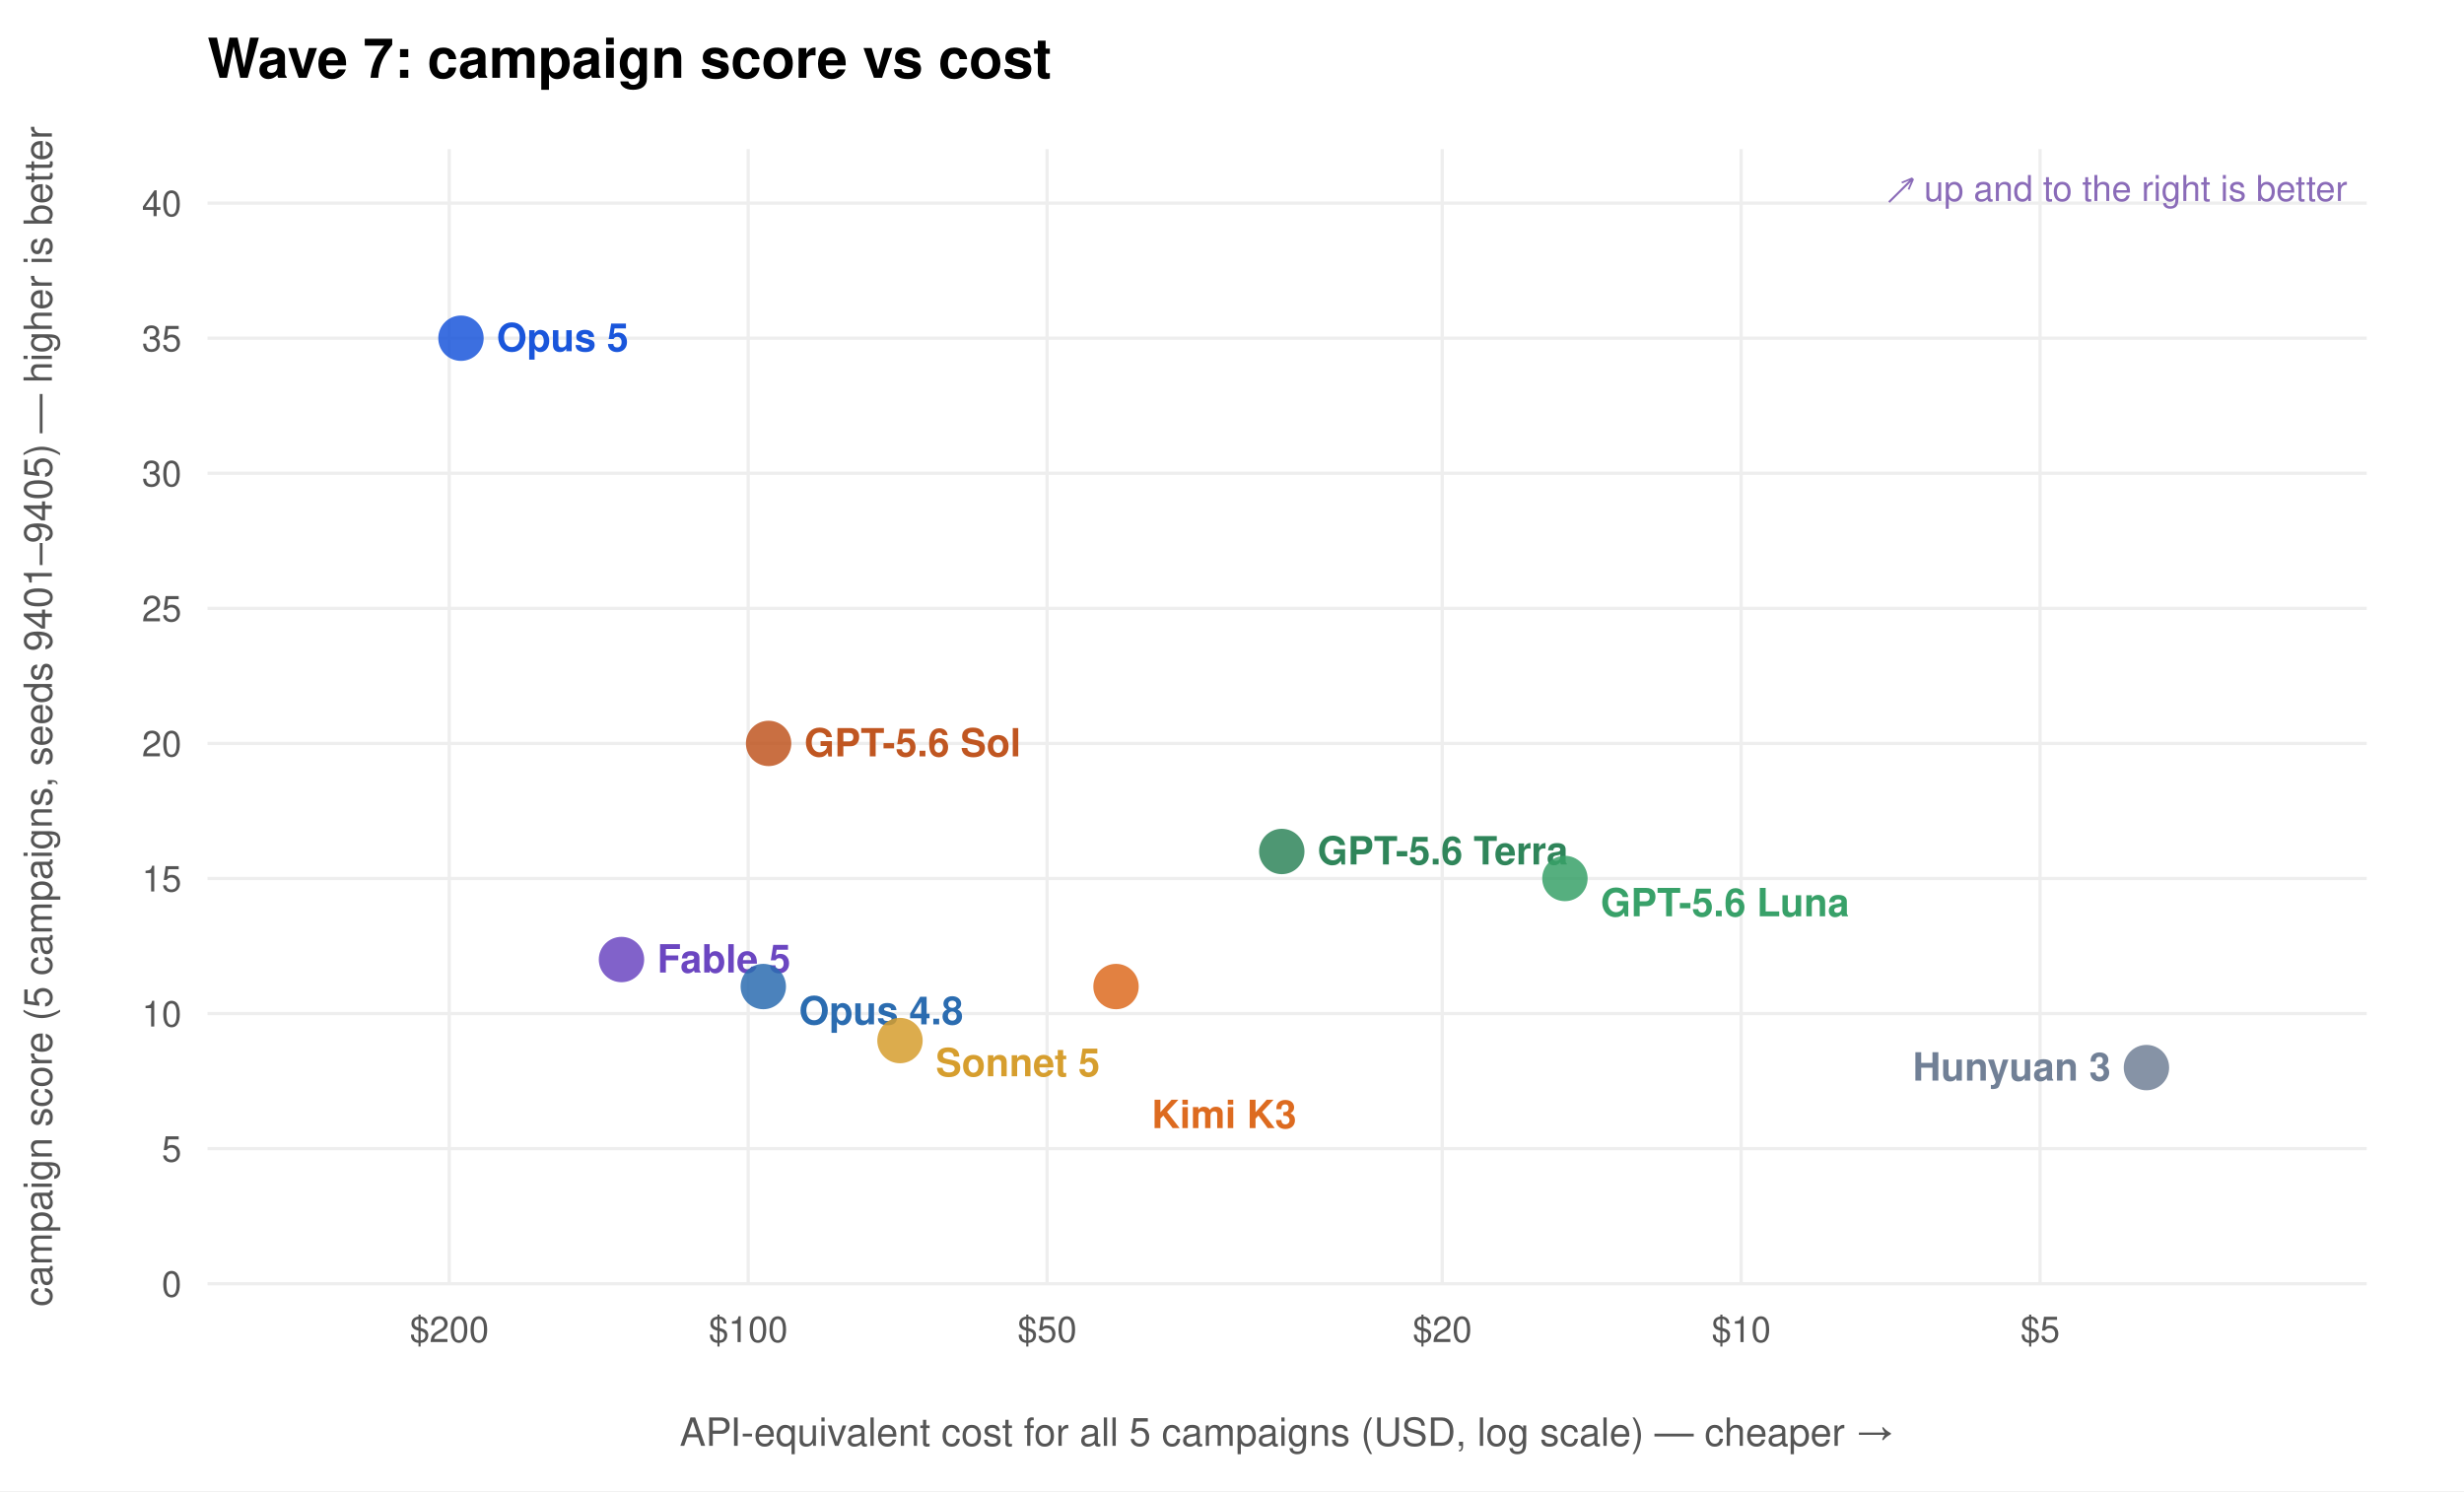
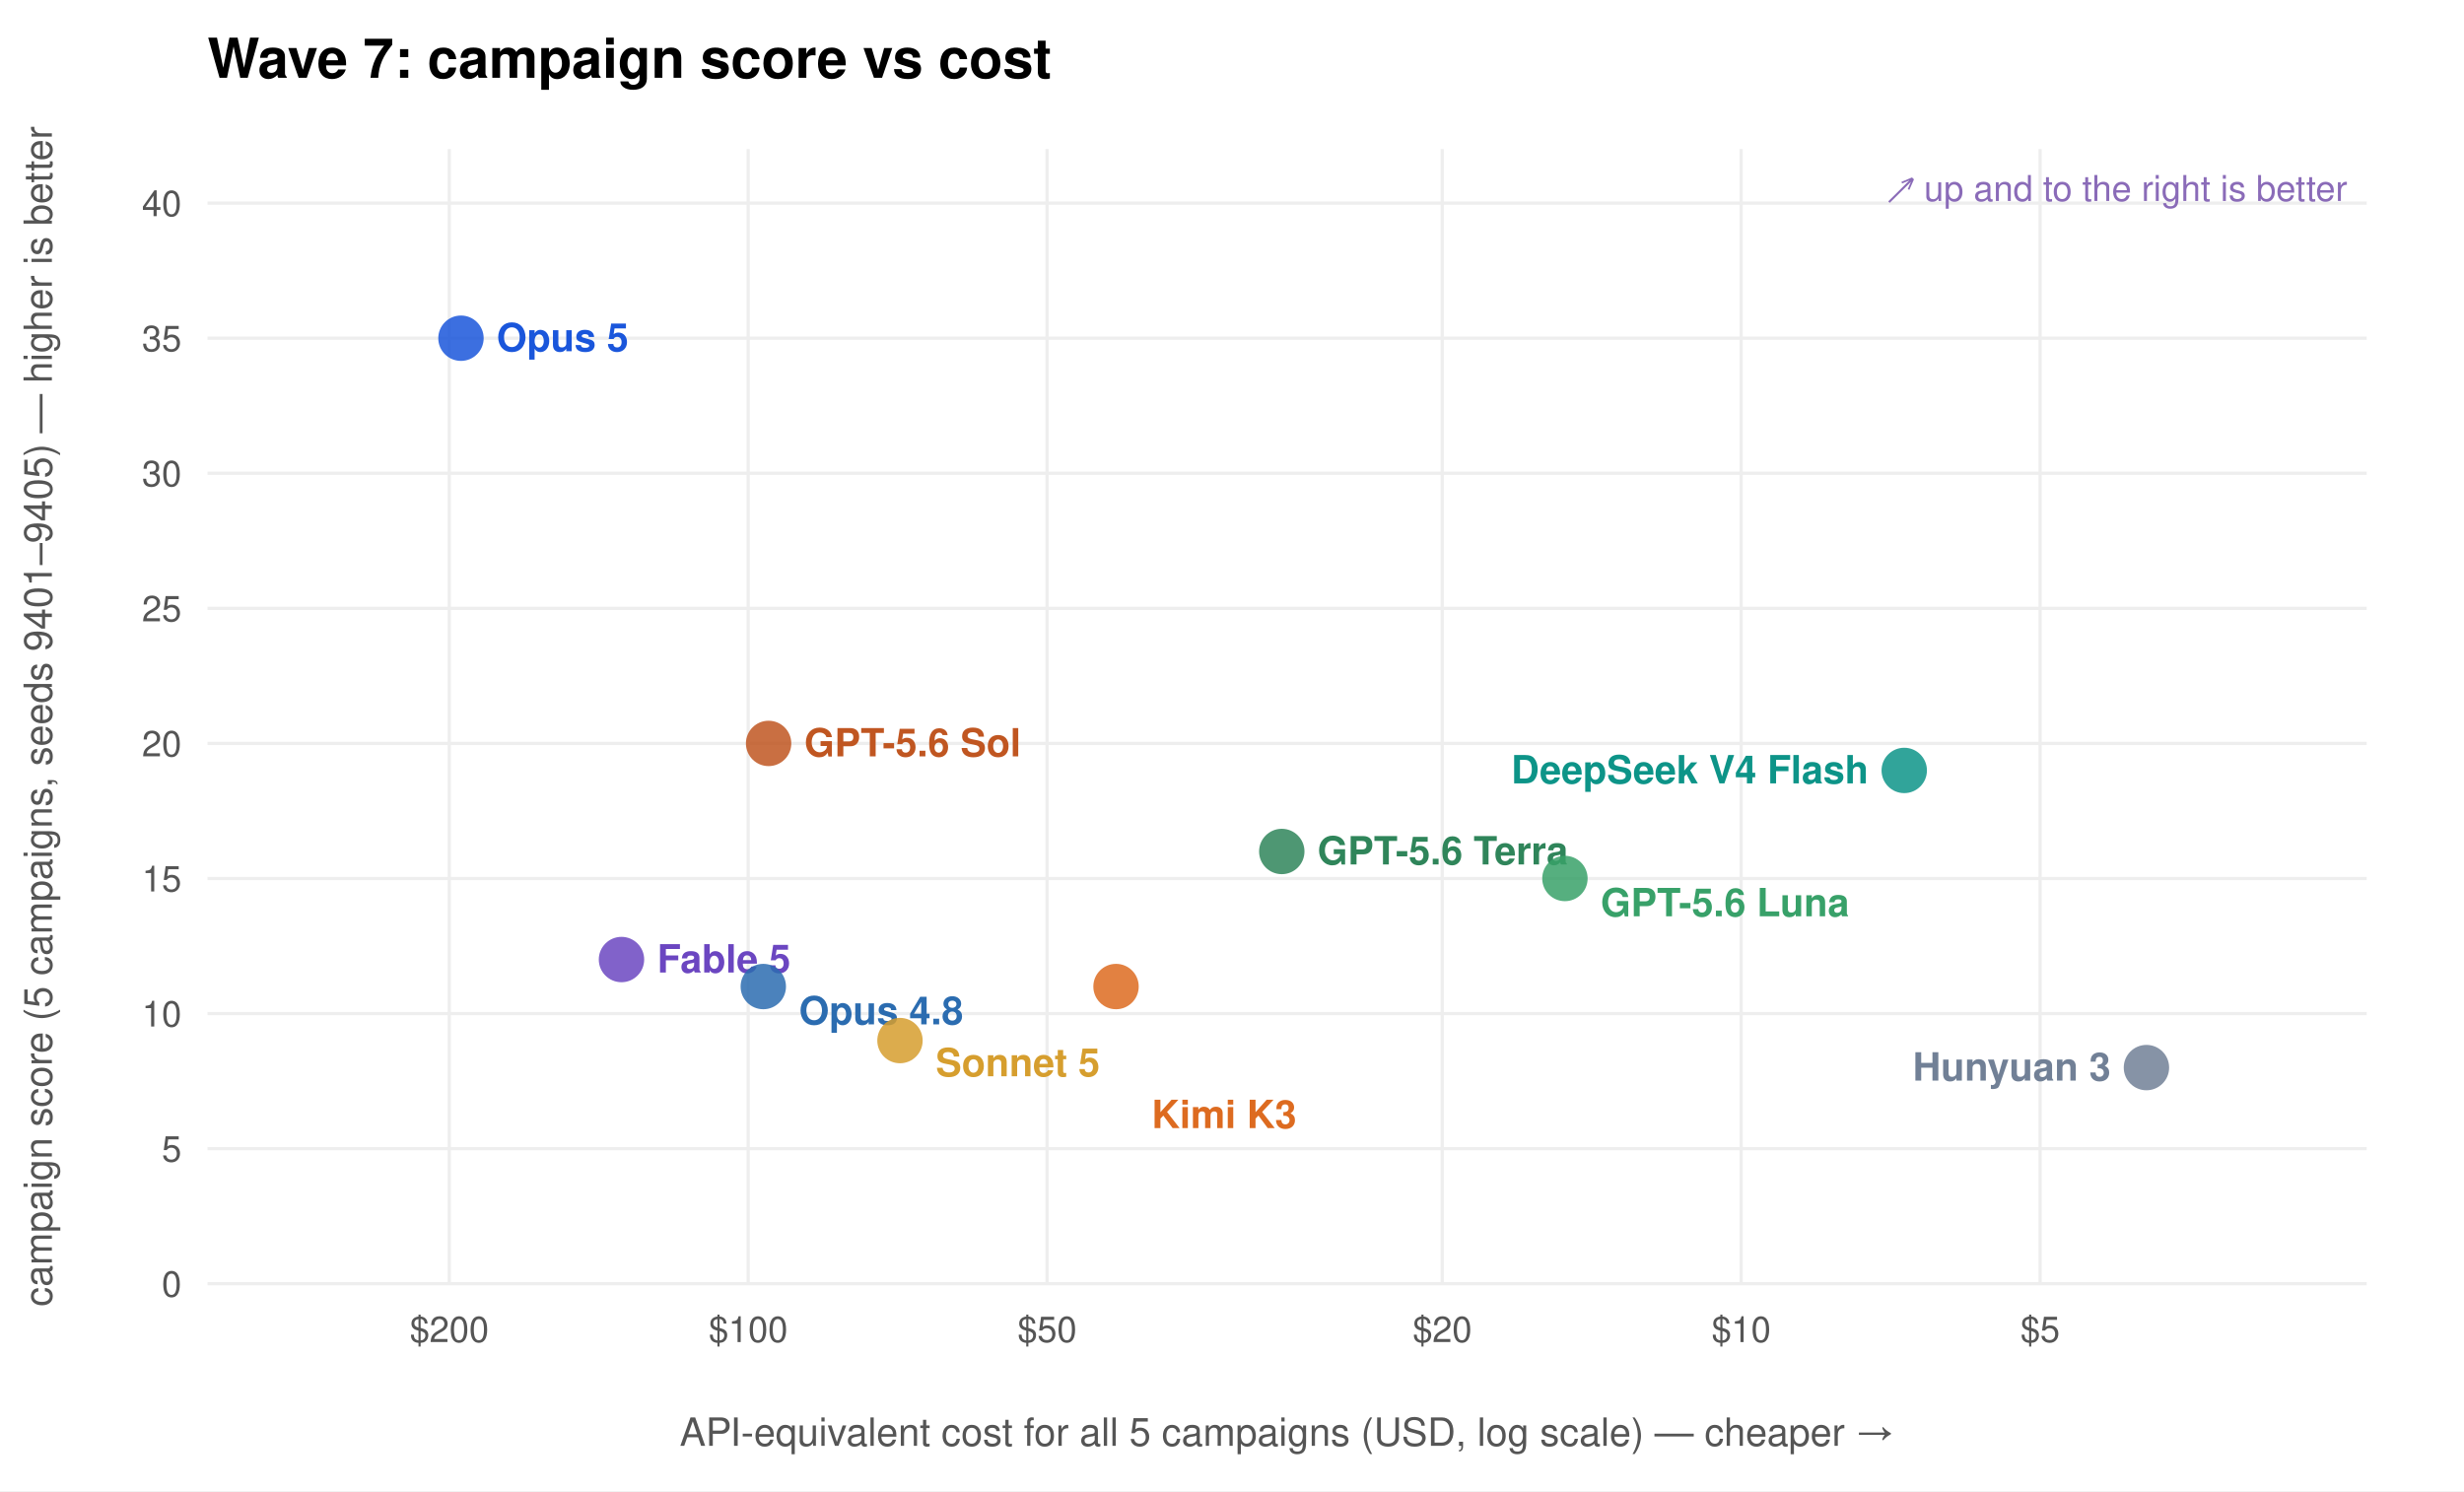
<svg xmlns="http://www.w3.org/2000/svg" width="760" height="460" viewBox="0 0 760 460" font-family="Helvetica, Arial, sans-serif">
  <rect width="760" height="460" fill="white" />
  <text x="64" y="24" font-size="17" font-weight="bold">Wave 7: campaign score vs cost</text>
  <line x1="64" y1="396.0" x2="730" y2="396.0" stroke="#eee" />
  <text x="56" y="400.0" font-size="11" text-anchor="end" fill="#555">0</text>
  <line x1="64" y1="354.333" x2="730" y2="354.333" stroke="#eee" />
  <text x="56" y="358.333" font-size="11" text-anchor="end" fill="#555">5</text>
  <line x1="64" y1="312.667" x2="730" y2="312.667" stroke="#eee" />
  <text x="56" y="316.667" font-size="11" text-anchor="end" fill="#555">10</text>
  <line x1="64" y1="271.0" x2="730" y2="271.0" stroke="#eee" />
  <text x="56" y="275.0" font-size="11" text-anchor="end" fill="#555">15</text>
  <line x1="64" y1="229.333" x2="730" y2="229.333" stroke="#eee" />
  <text x="56" y="233.333" font-size="11" text-anchor="end" fill="#555">20</text>
  <line x1="64" y1="187.667" x2="730" y2="187.667" stroke="#eee" />
  <text x="56" y="191.667" font-size="11" text-anchor="end" fill="#555">25</text>
  <line x1="64" y1="146.0" x2="730" y2="146.0" stroke="#eee" />
  <text x="56" y="150.0" font-size="11" text-anchor="end" fill="#555">30</text>
  <line x1="64" y1="104.333" x2="730" y2="104.333" stroke="#eee" />
  <text x="56" y="108.333" font-size="11" text-anchor="end" fill="#555">35</text>
  <line x1="64" y1="62.667" x2="730" y2="62.667" stroke="#eee" />
  <text x="56" y="66.667" font-size="11" text-anchor="end" fill="#555">40</text>
  <line x1="629.238" y1="46" x2="629.238" y2="396" stroke="#eee" />
  <text x="629.238" y="414" font-size="11" text-anchor="middle" fill="#555">$5</text>
  <line x1="537.04" y1="46" x2="537.04" y2="396" stroke="#eee" />
  <text x="537.04" y="414" font-size="11" text-anchor="middle" fill="#555">$10</text>
  <line x1="444.842" y1="46" x2="444.842" y2="396" stroke="#eee" />
  <text x="444.842" y="414" font-size="11" text-anchor="middle" fill="#555">$20</text>
  <line x1="322.962" y1="46" x2="322.962" y2="396" stroke="#eee" />
  <text x="322.962" y="414" font-size="11" text-anchor="middle" fill="#555">$50</text>
  <line x1="230.764" y1="46" x2="230.764" y2="396" stroke="#eee" />
  <text x="230.764" y="414" font-size="11" text-anchor="middle" fill="#555">$100</text>
  <line x1="138.566" y1="46" x2="138.566" y2="396" stroke="#eee" />
  <text x="138.566" y="414" font-size="11" text-anchor="middle" fill="#555">$200</text>
  <text x="397.0" y="446" font-size="12" text-anchor="middle" fill="#555">API-equivalent cost for all 5 campaigns (USD, log scale) — cheaper →</text>
  <text x="16" y="221.0" font-size="12" fill="#555" transform="rotate(-90 16 221.0)" text-anchor="middle">campaign score (5 campaigns, seeds 9401–9405) — higher is better</text>
  <text x="724" y="62" font-size="11" text-anchor="end" fill="#8a6bb8">↗ up and to the right is better</text>
  <circle cx="142.184" cy="104.333" r="7" fill="#1a56db" opacity="0.85" />
  <text x="153.184" y="108.333" font-size="12" font-weight="bold" fill="#1a56db" text-anchor="start">Opus 5</text>
  <circle cx="191.691" cy="296.0" r="7" fill="#6b46c1" opacity="0.85" />
  <text x="202.691" y="300.0" font-size="12" font-weight="bold" fill="#6b46c1" text-anchor="start">Fable 5</text>
  <circle cx="235.431" cy="304.333" r="7" fill="#2b6cb0" opacity="0.85" />
  <text x="246.431" y="316.0" font-size="12" font-weight="bold" fill="#2b6cb0" text-anchor="start">Opus 4.8</text>
  <circle cx="237.067" cy="229.333" r="7" fill="#c05621" opacity="0.85" />
  <text x="248.067" y="233.333" font-size="12" font-weight="bold" fill="#c05621" text-anchor="start">GPT-5.6 Sol</text>
  <circle cx="277.592" cy="321.0" r="7" fill="#d69e2e" opacity="0.85" />
  <text x="288.592" y="332.0" font-size="12" font-weight="bold" fill="#d69e2e" text-anchor="start">Sonnet 5</text>
  <circle cx="344.229" cy="304.333" r="7" fill="#dd6b20" opacity="0.85" />
  <text x="355.229" y="348.0" font-size="12" font-weight="bold" fill="#dd6b20" text-anchor="start">Kimi K3</text>
  <circle cx="395.356" cy="262.667" r="7" fill="#2f855a" opacity="0.85" />
  <text x="406.356" y="266.667" font-size="12" font-weight="bold" fill="#2f855a" text-anchor="start">GPT-5.6 Terra</text>
  <circle cx="482.69" cy="271.0" r="7" fill="#38a169" opacity="0.85" />
  <text x="493.69" y="282.667" font-size="12" font-weight="bold" fill="#38a169" text-anchor="start">GPT-5.6 Luna</text>
+   <circle cx="587.348" cy="237.667" r="7" fill="#0d9488" opacity="0.85" />
+   <text x="576.348" y="241.667" font-size="12" font-weight="bold" fill="#0d9488" text-anchor="end">DeepSeek V4 Flash</text>
  <circle cx="662.053" cy="329.333" r="7" fill="#718096" opacity="0.85" />
  <text x="651.053" y="333.333" font-size="12" font-weight="bold" fill="#718096" text-anchor="end">Hunyuan 3</text>
</svg>
